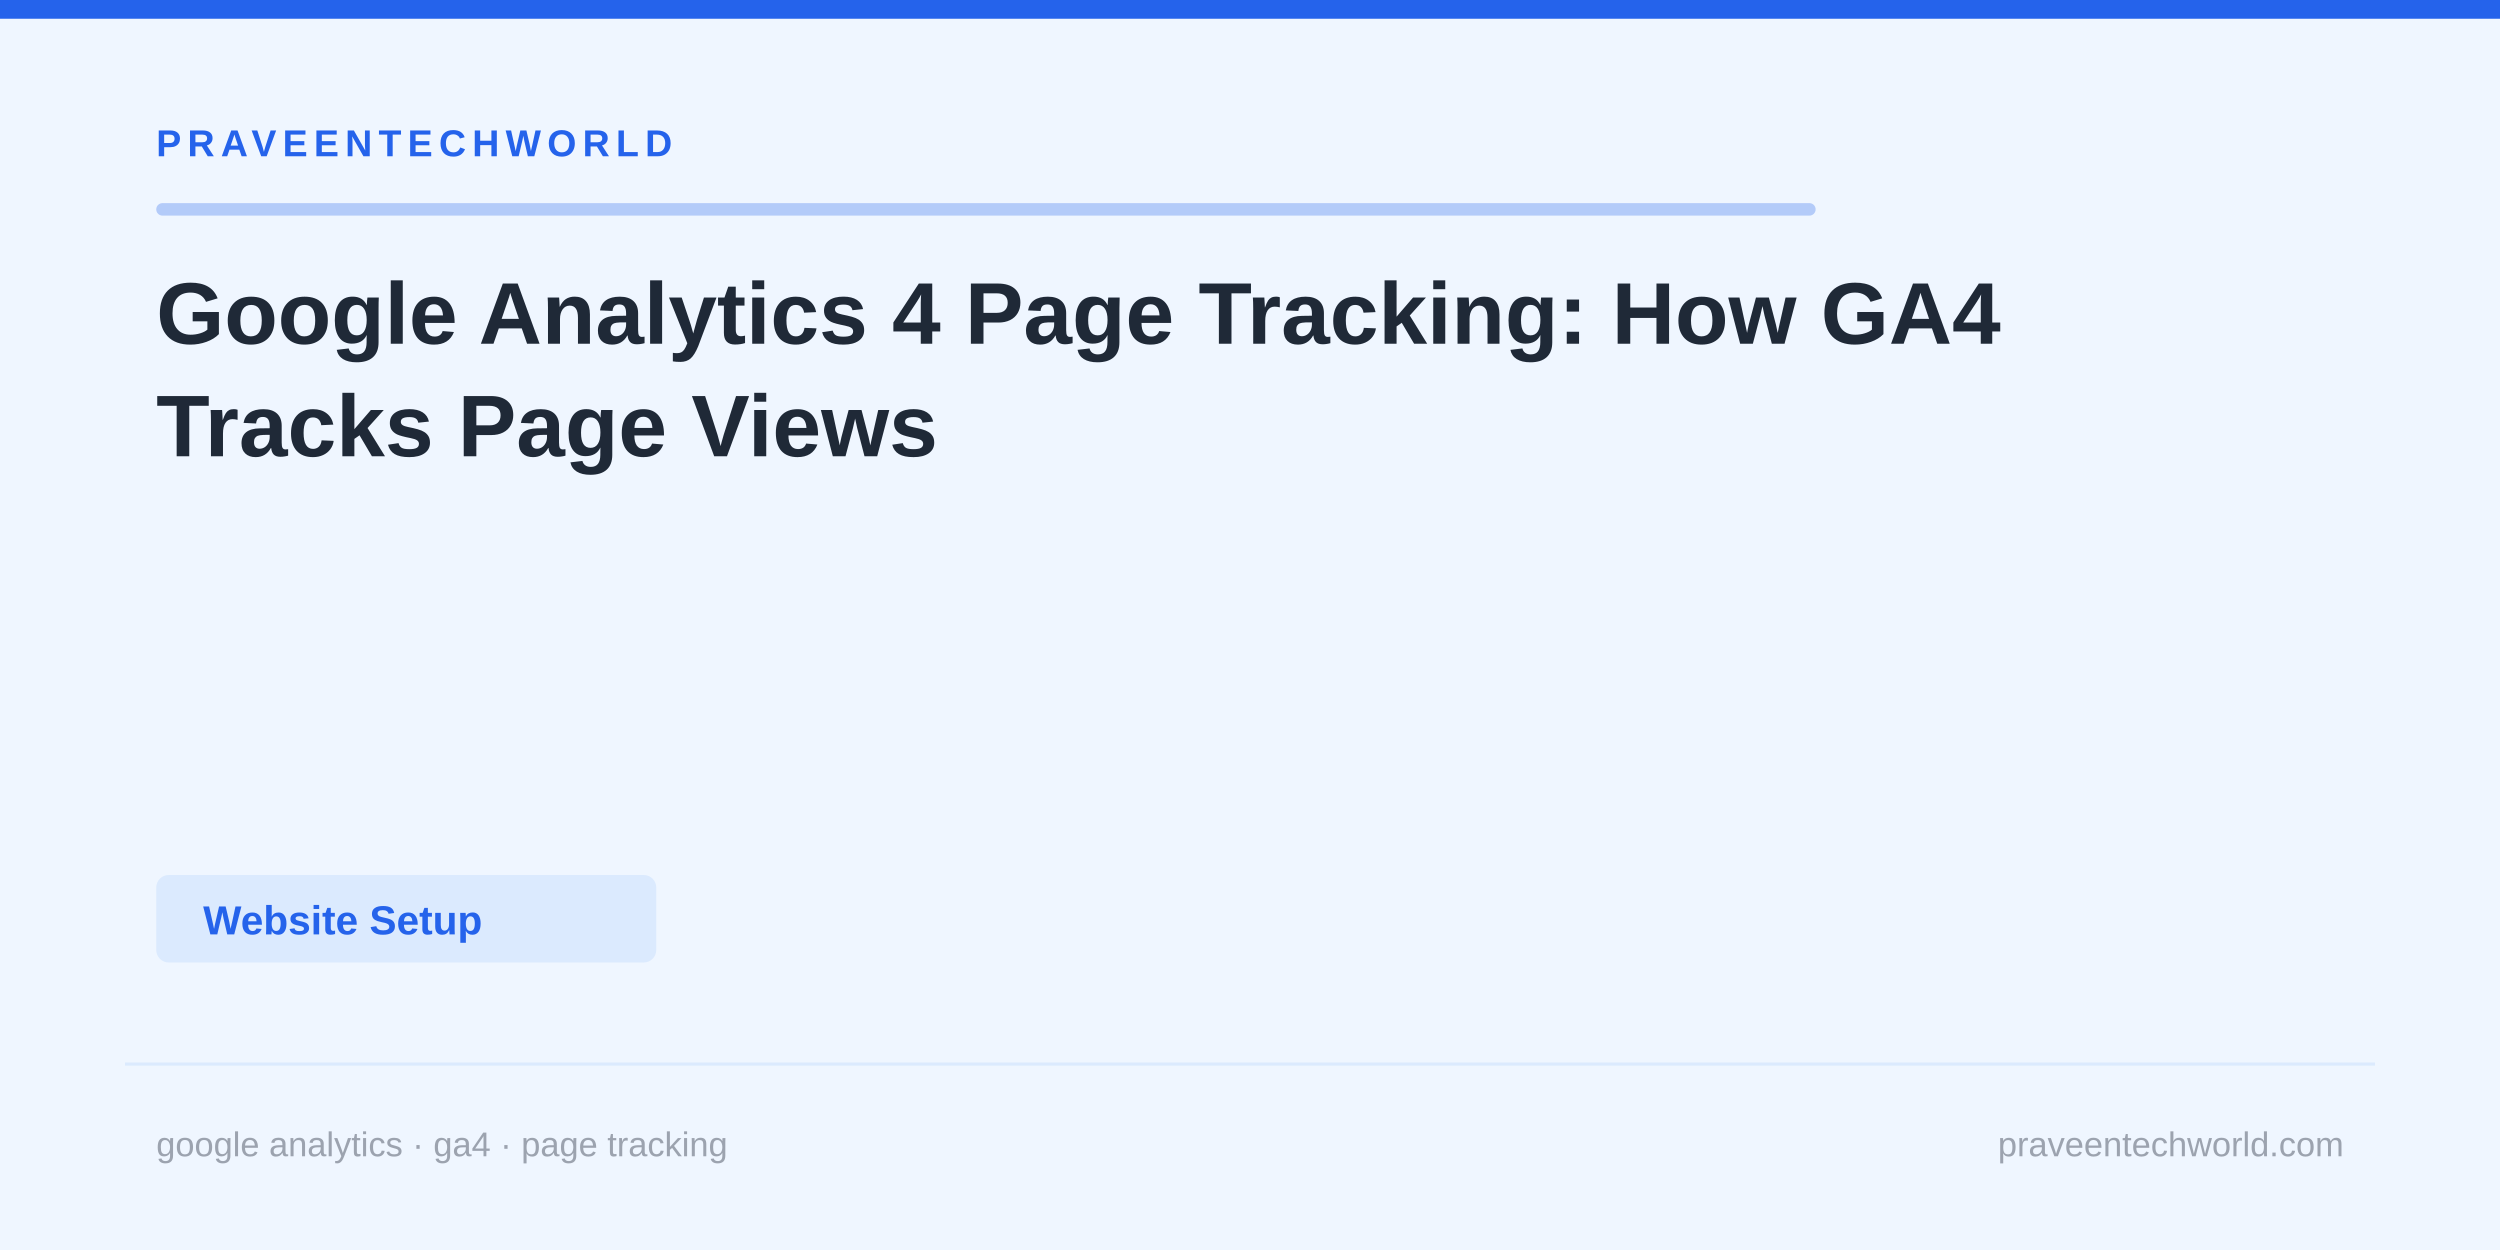
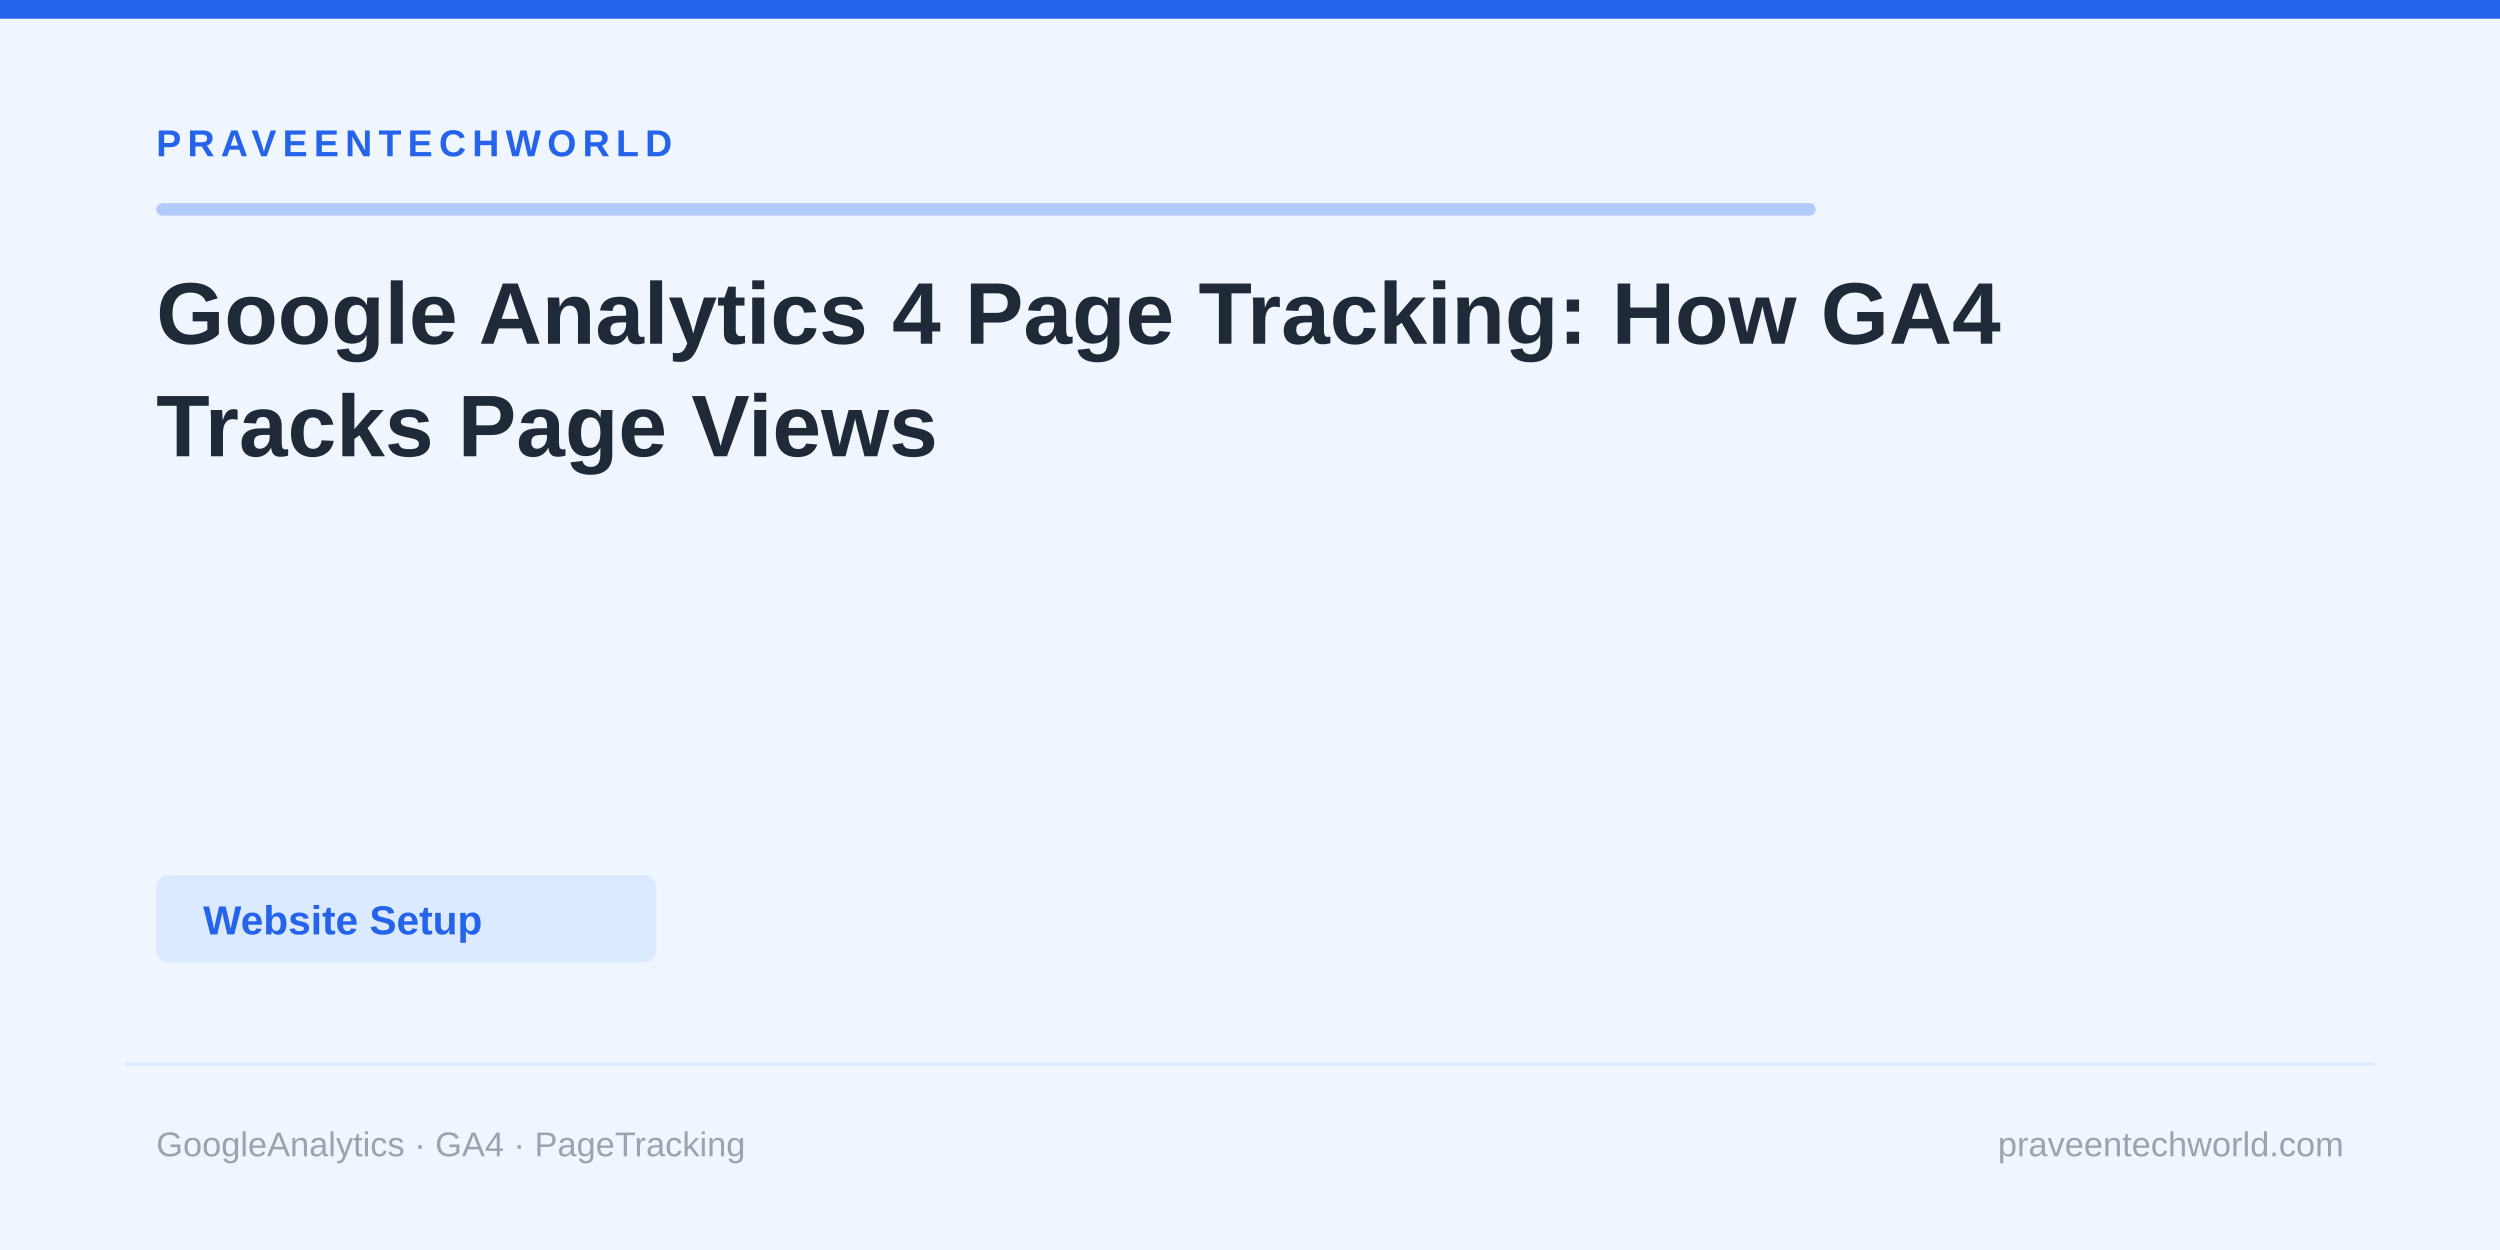
<svg xmlns="http://www.w3.org/2000/svg" viewBox="0 0 800 400" width="800" height="400">
  <rect width="800" height="400" fill="#eff6ff" />
  <rect x="0" y="0" width="800" height="6" fill="#2563eb" />
  <rect x="40" y="340" width="720" height="1" fill="#dbeafe" />
  <text x="50" y="50" font-family="Arial,sans-serif" font-size="12" fill="#2563eb" font-weight="bold" letter-spacing="2">PRAVEENTECHWORLD</text>
  <rect x="50" y="65" width="531" height="4" rx="2" fill="#2563eb" opacity="0.3" />
  <text x="50" y="110" font-family="Arial,sans-serif" font-size="28" fill="#1f2937" font-weight="bold">
    <tspan x="50" dy="0">Google Analytics 4 Page Tracking: How GA4</tspan>
    <tspan x="50" dy="36">Tracks Page Views</tspan>
  </text>
  <rect x="50" y="280" rx="4" fill="#dbeafe" width="160" height="28" />
  <text x="65" y="299" font-family="Arial,sans-serif" font-size="13" fill="#2563eb" font-weight="bold">Website Setup</text>
-   <text x="50" y="370" font-family="Arial,sans-serif" font-size="11" fill="#9ca3af">google analytics · ga4 · page tracking</text>
+   <text x="50" y="370" font-family="Arial,sans-serif" font-size="11" fill="#9ca3af">GoogleAnalytics · GA4 · PageTracking</text>
  <text x="750" y="370" font-family="Arial,sans-serif" font-size="11" fill="#9ca3af" text-anchor="end">praveentechworld.com</text>
</svg>
